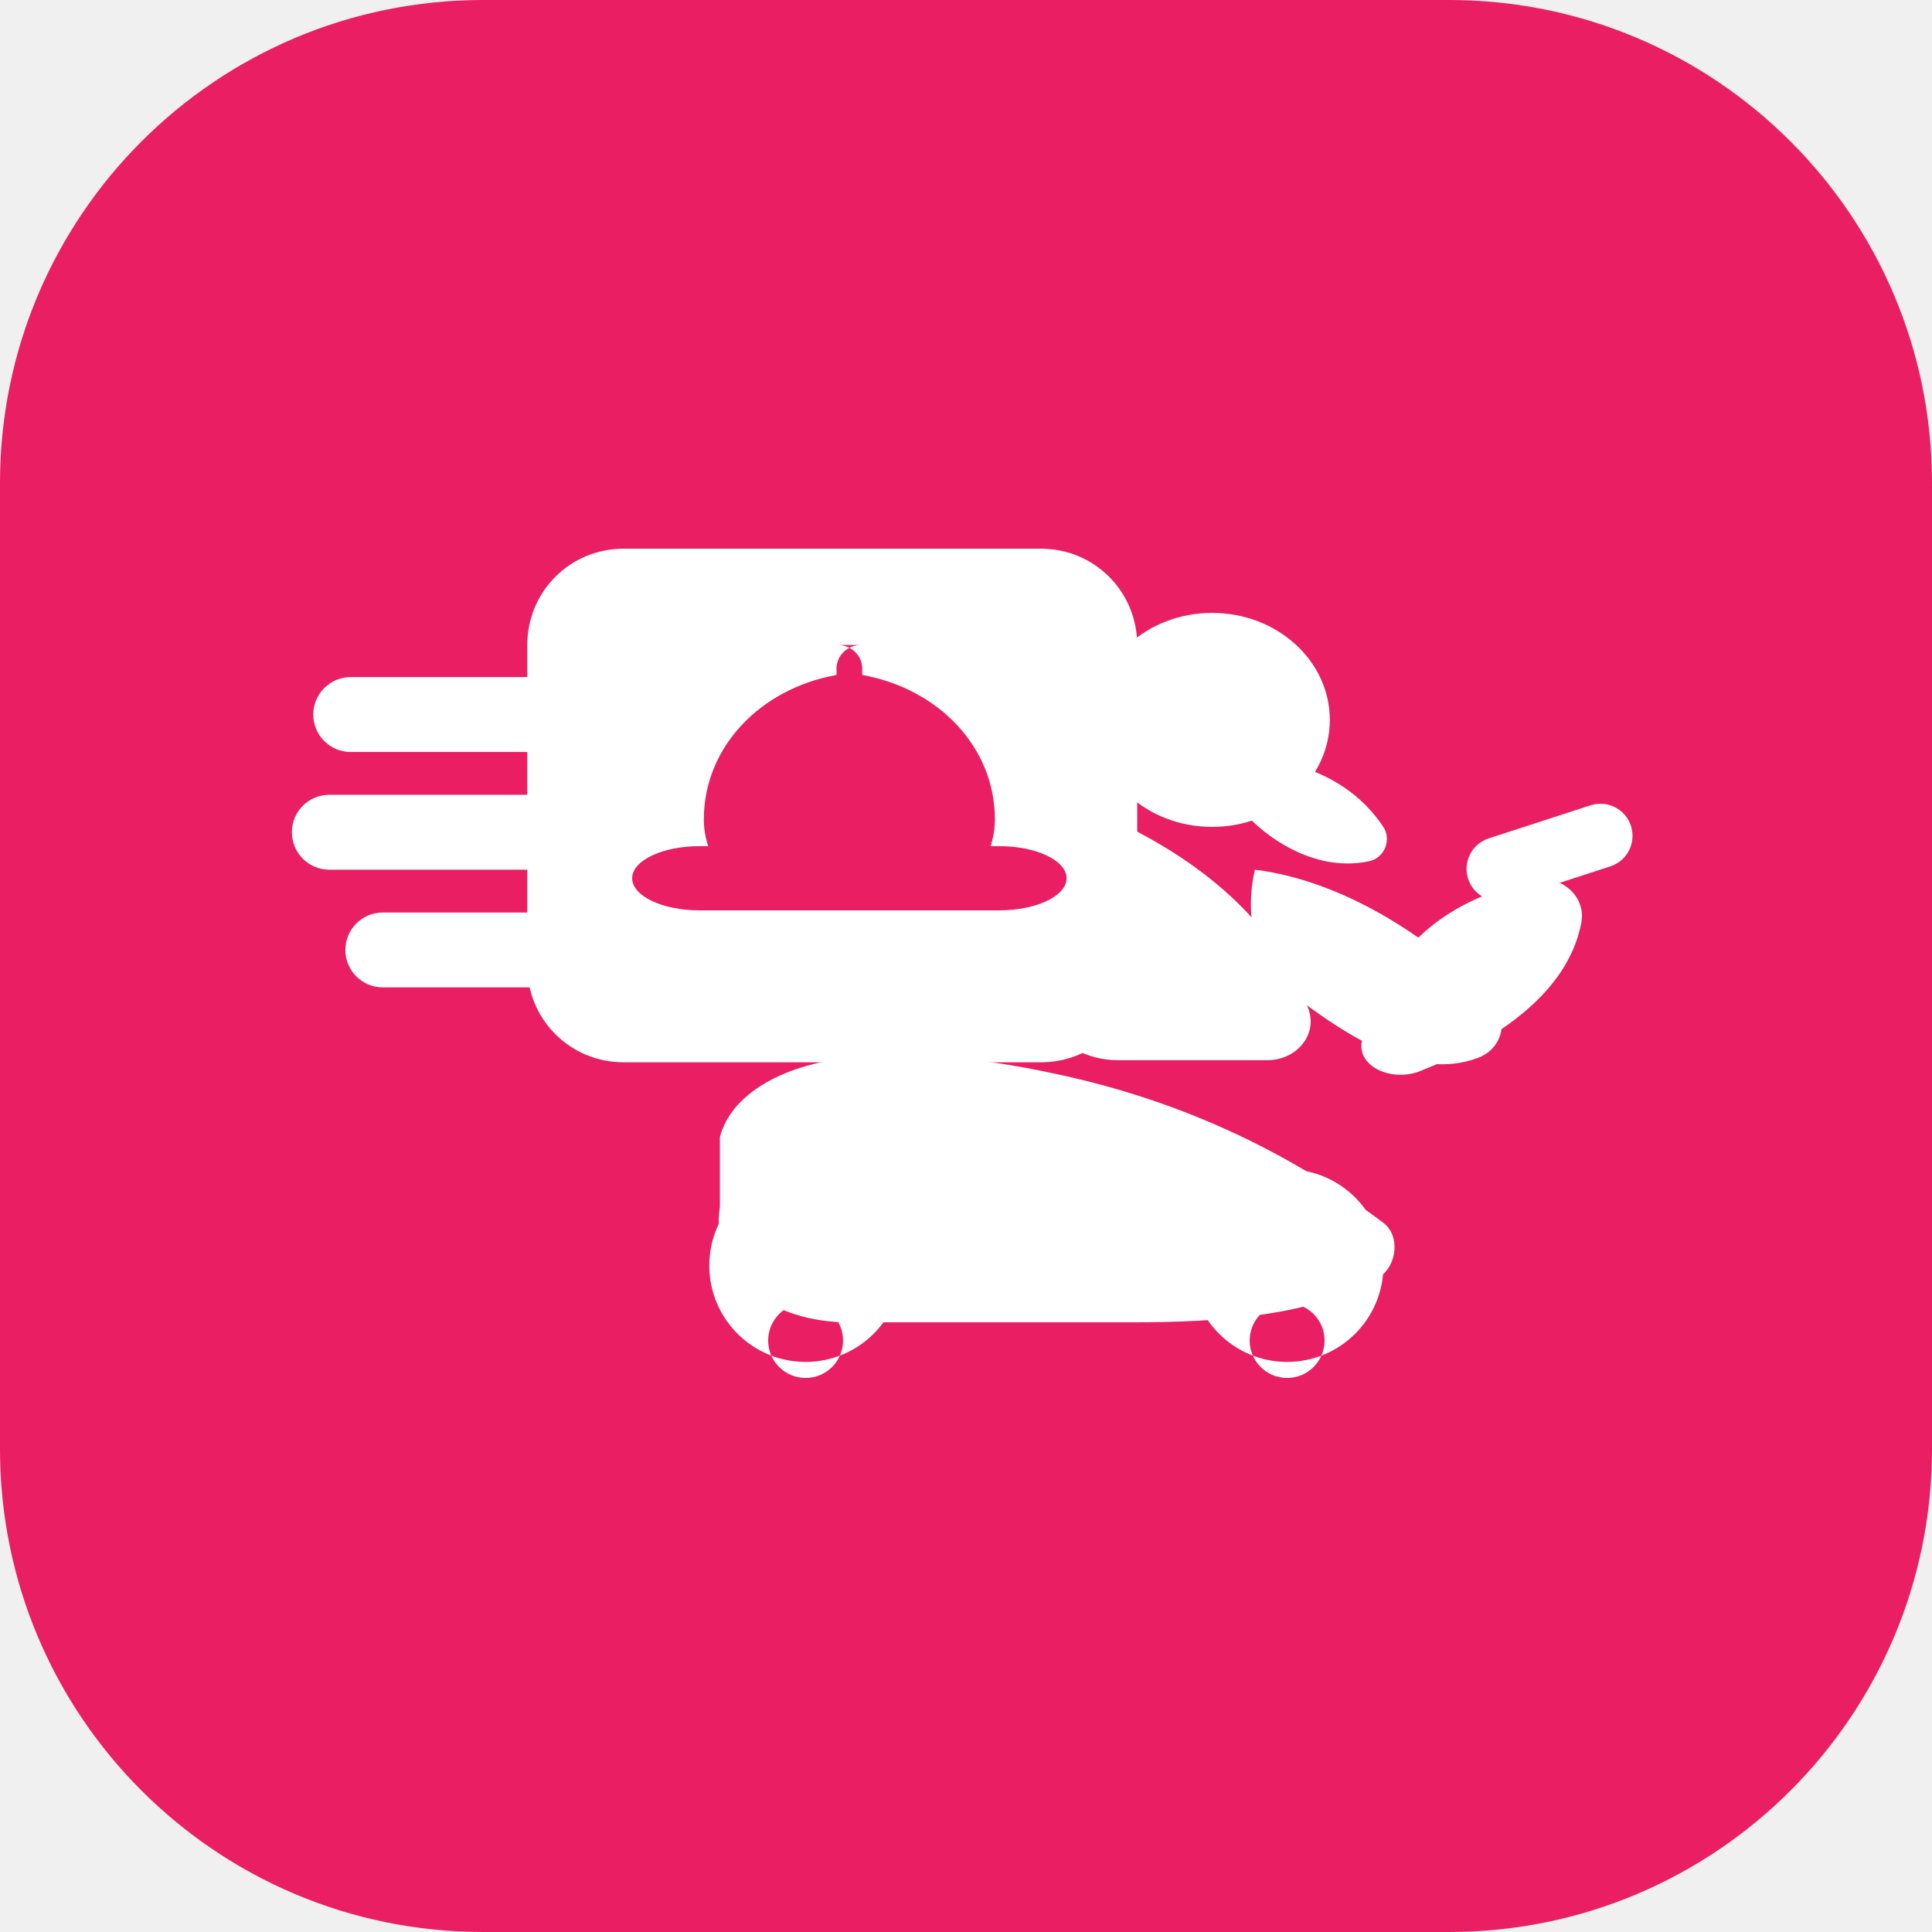
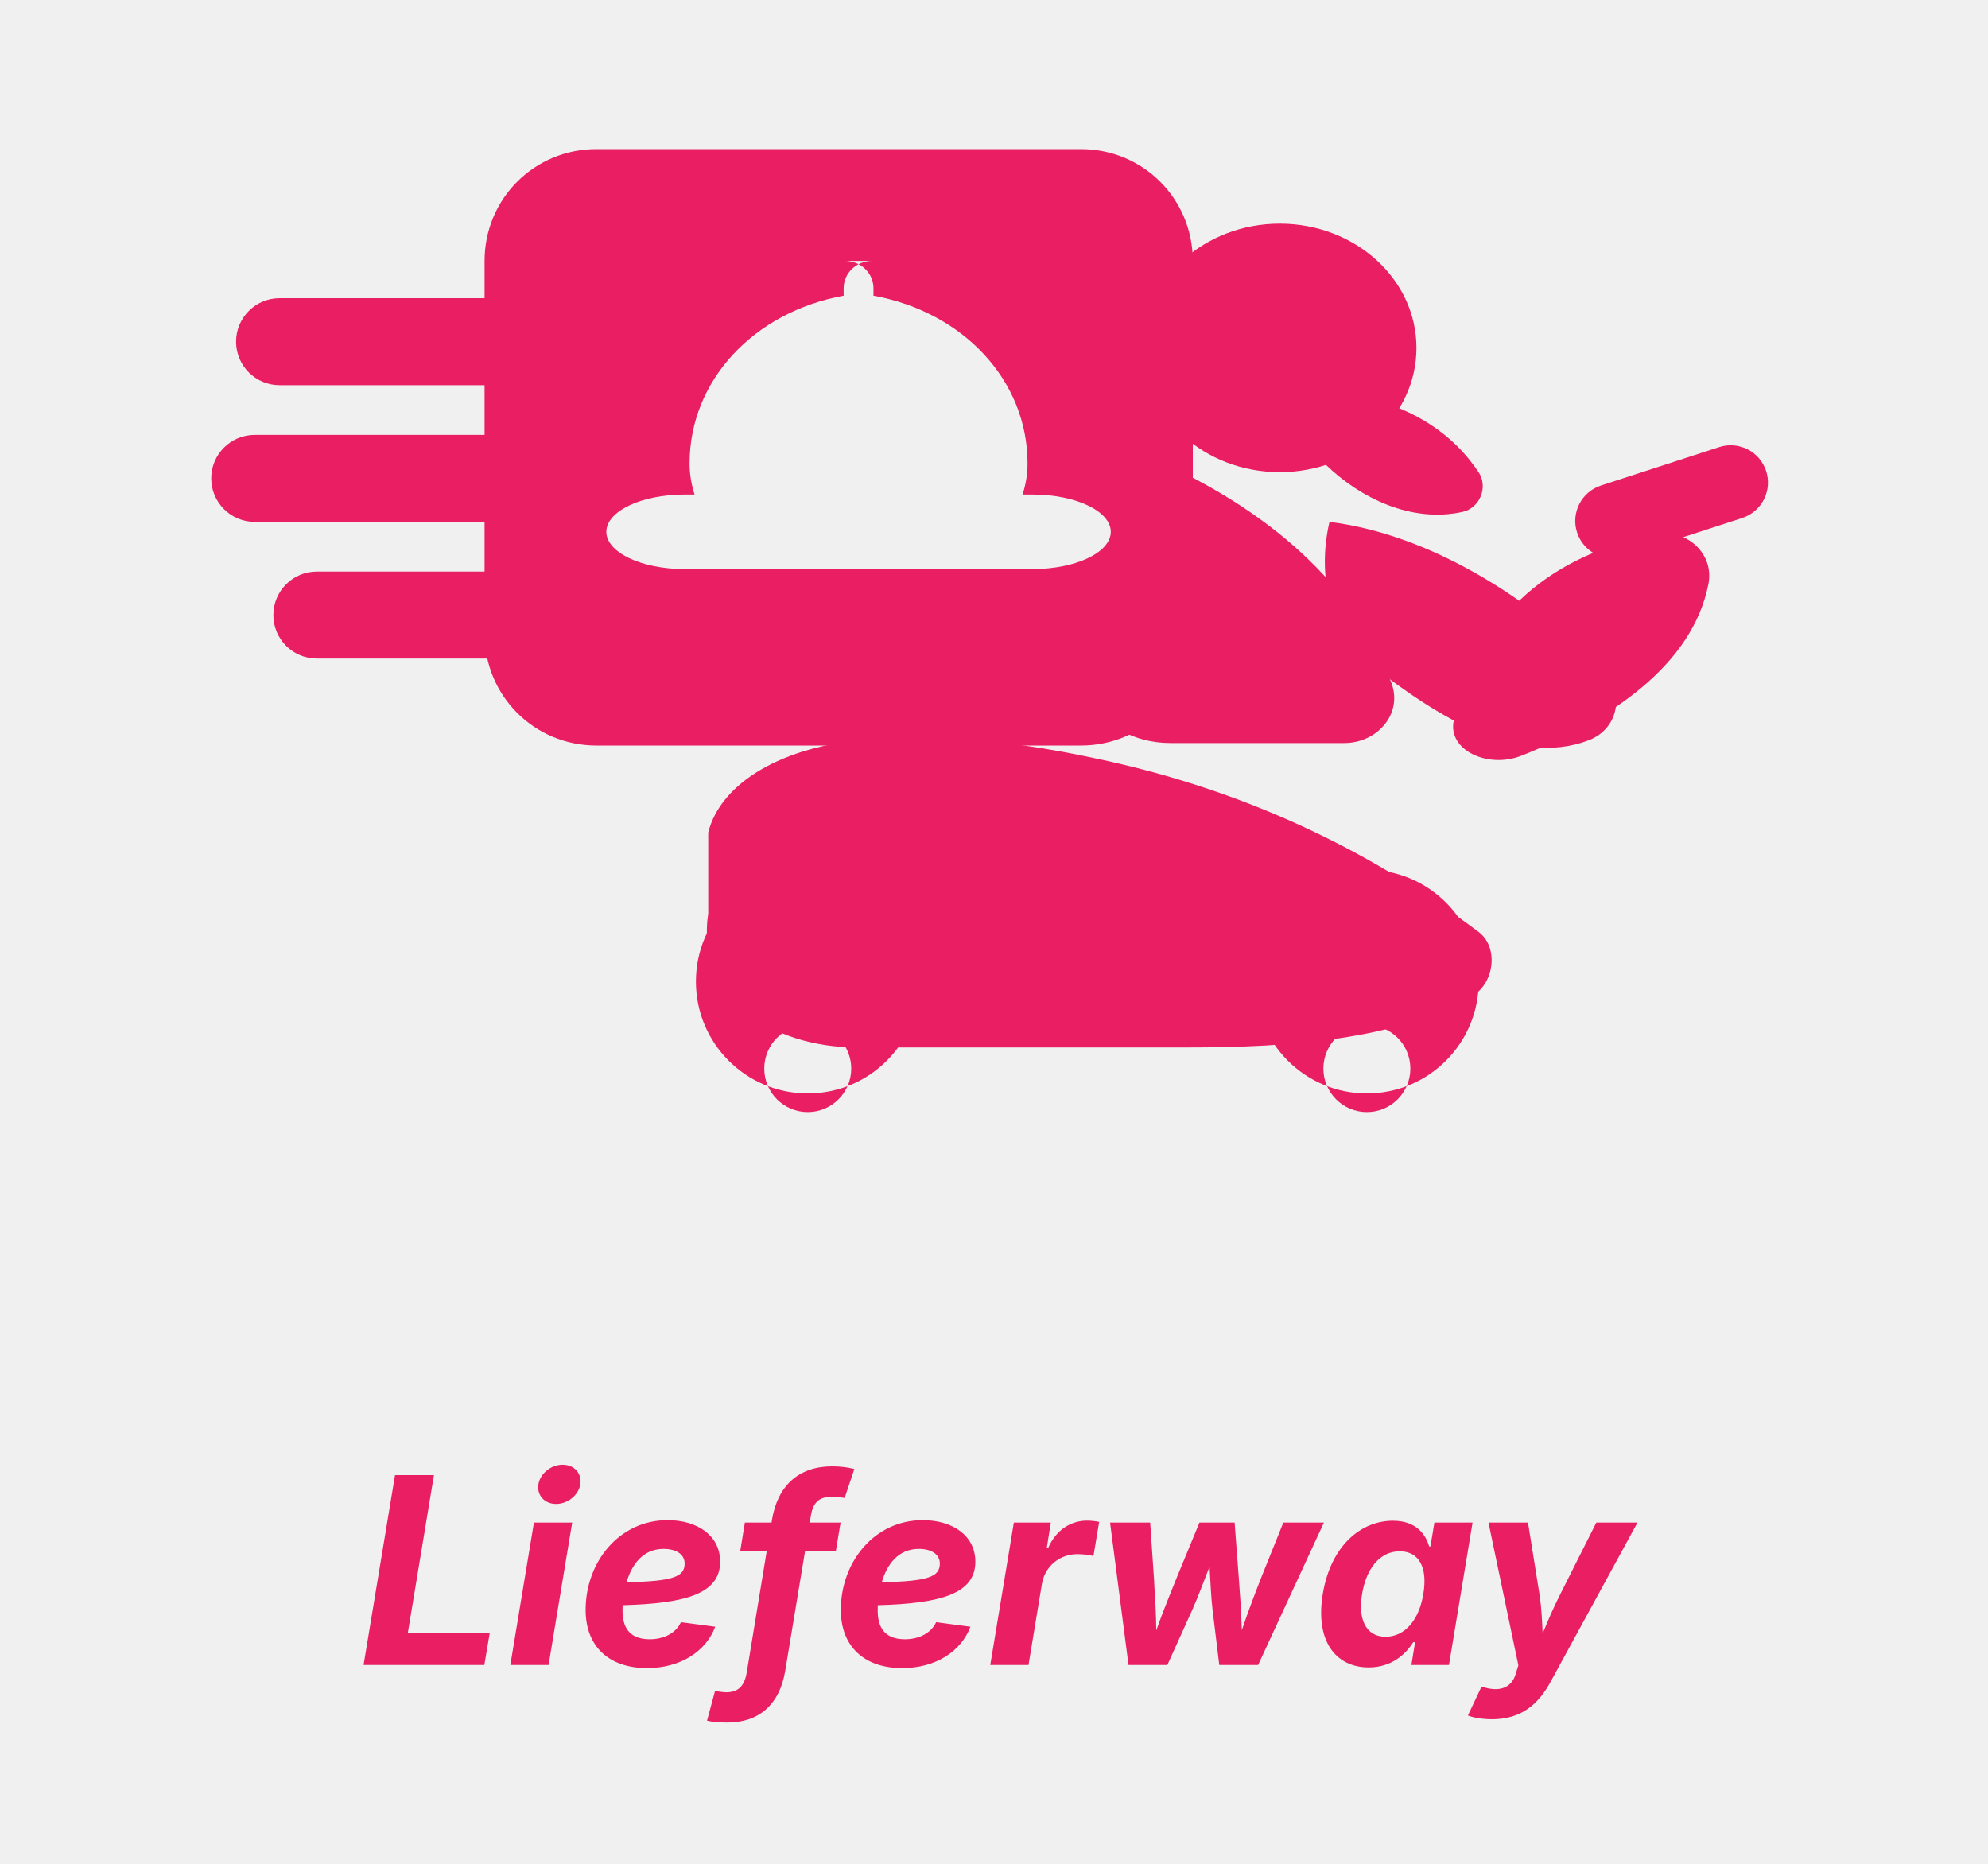
- <svg xmlns="http://www.w3.org/2000/svg" viewBox="0 0 32 32" width="32" height="32">
-   <rect width="32" height="32" rx="8" fill="#E91E63" />
-   <g transform="translate(4.48 7.670154) scale(0.08861538)">
-     <g fill="#FFFFFF">
+ <svg xmlns="http://www.w3.org/2000/svg" viewBox="0 0 320 300">
+   <g transform="translate(30 8)">
+     <g fill="#E91E63">
      <rect x="8" y="40" width="66" height="14" rx="7" />
      <rect x="4" y="62" width="58" height="14" rx="7" />
      <rect x="14" y="84" width="54" height="14" rx="7" />
      <path fill-rule="evenodd" d="M66 16h78c10 0 18 8 18 18v60c0 10-8 18-18 18H66c-10 0-18-8-18-18V34c0-10 8-18 18-18zm40 18c2.6 0 4.6 2 4.6 4.4v1.2c14.4 2.6 24.8 13.6 24.8 27 0 1.8-.3 3.4-.8 5h1.6c7 0 12.6 2.7 12.6 6s-5.6 6-12.6 6H80.2c-7 0-12.6-2.7-12.6-6s5.6-6 12.6-6h1.6c-.5-1.6-.8-3.2-.8-5 0-13.4 10.4-24.4 24.8-27v-1.2c0-2.4 2-4.4 4.6-4.4z" />
      <ellipse cx="176" cy="48" rx="22" ry="20" />
      <path d="M190 56c8 2 14 6 18 12 1.6 2.4.2 5.8-2.6 6.4-8.2 1.8-16.4-2.2-22-7.6-2.2-2.2-1.6-7.6 6.6-10.8z" />
      <path d="M156 66c18 8 32 20 38 36 1.8 5-2.4 9.6-7.6 9.6h-28c-12 0-19.4-12-14.4-22.6L156 66z" />
      <path d="M184 76c16 2 32 12 44 24 3.6 3.4 2.6 9.4-2.4 11.2-11.2 4.2-24-3.6-35.2-12.4-6.4-5-8.4-14.2-6.4-22.8z" />
      <path d="M84 126c2-8 12-14 26-15 10-.8 22 0 36 3 26 5.4 46 16 62 28 3.2 2.4 2.6 8-.8 10.2-12 7.2-30 8.4-46 8.4H108c-14 0-26-8.2-24-21.6z" />
      <path d="M204 108c4-16 14-26 32-30 5-1.2 10 2.8 9 8-2.6 13.2-16 22-30 27.6-5.4 2.2-12-.8-11-5.6z" />
      <rect x="222" y="72" width="32" height="12" rx="6" transform="rotate(-18 222 72)" />
      <path fill-rule="evenodd" d="M100 168a18 18 0 1 1 .04 0zm0-11a7 7 0 1 0 .04 0z" />
      <path fill-rule="evenodd" d="M190 168a18 18 0 1 1 .04 0zm0-11a7 7 0 1 0 .04 0z" />
    </g>
  </g>
+   <text x="160" y="268" text-anchor="middle" font-family="Inter" font-weight="700" font-style="italic" font-size="42" fill="#E91E63">Lieferway</text>
</svg>
